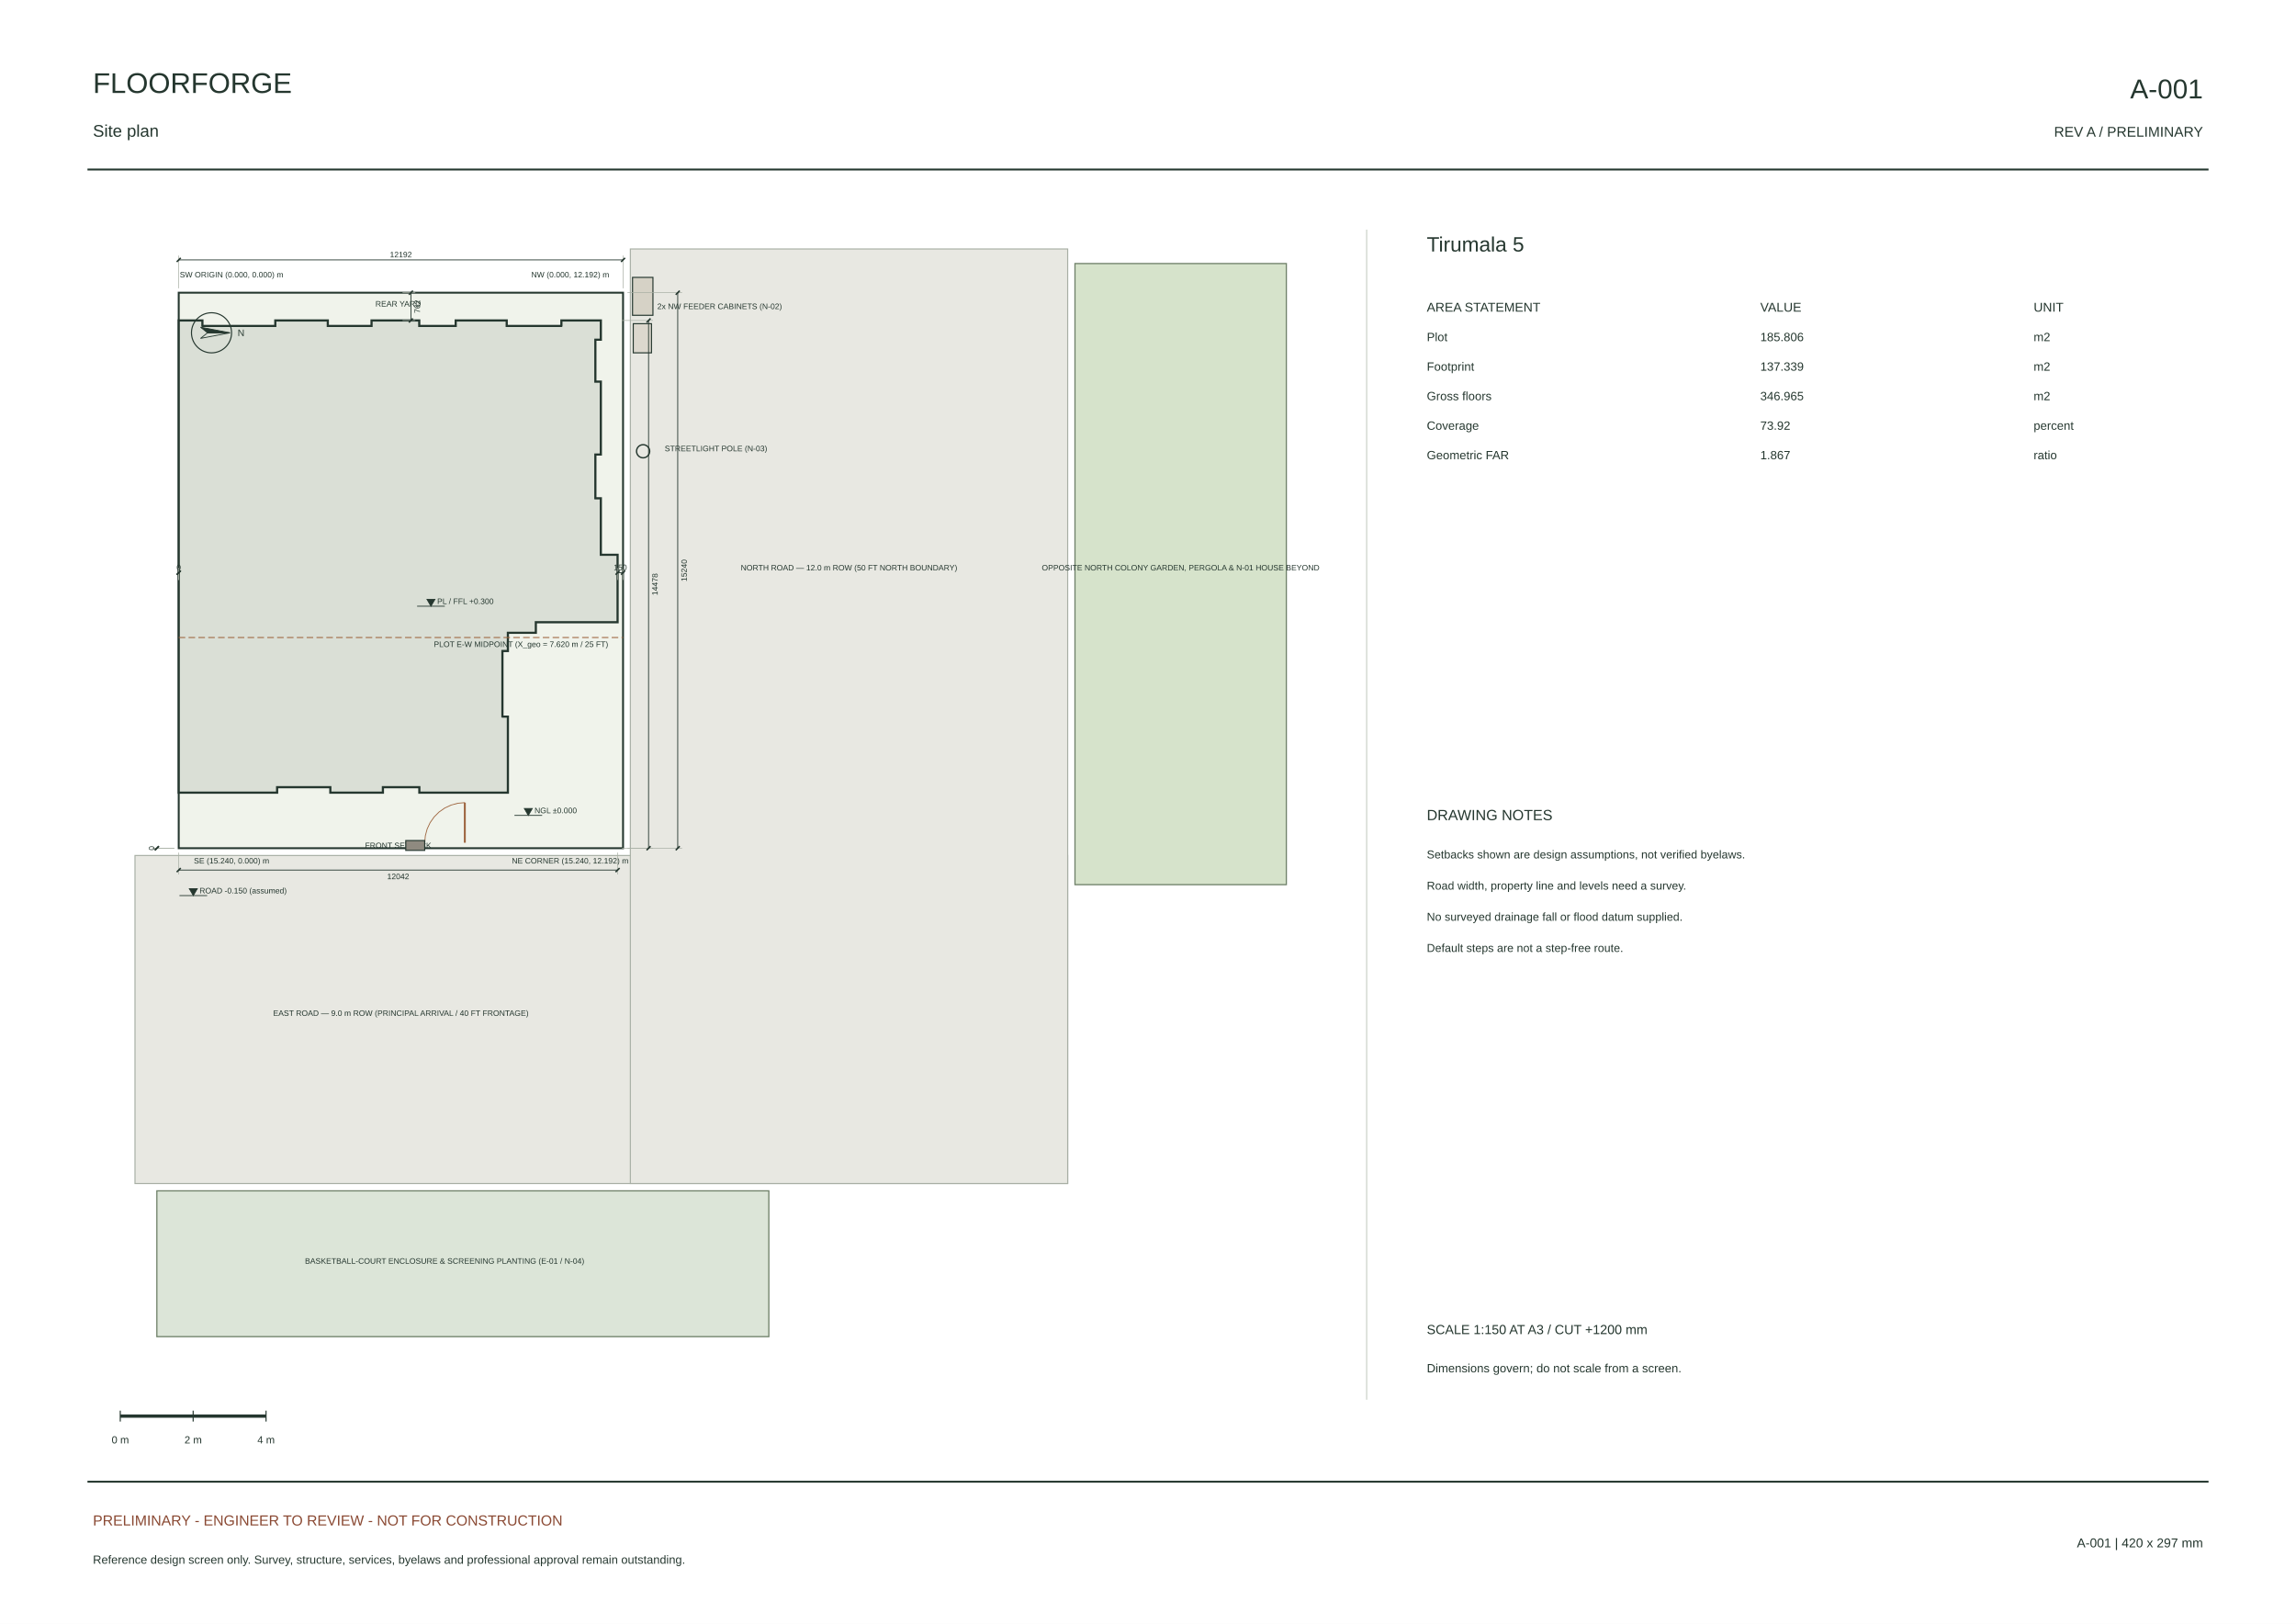
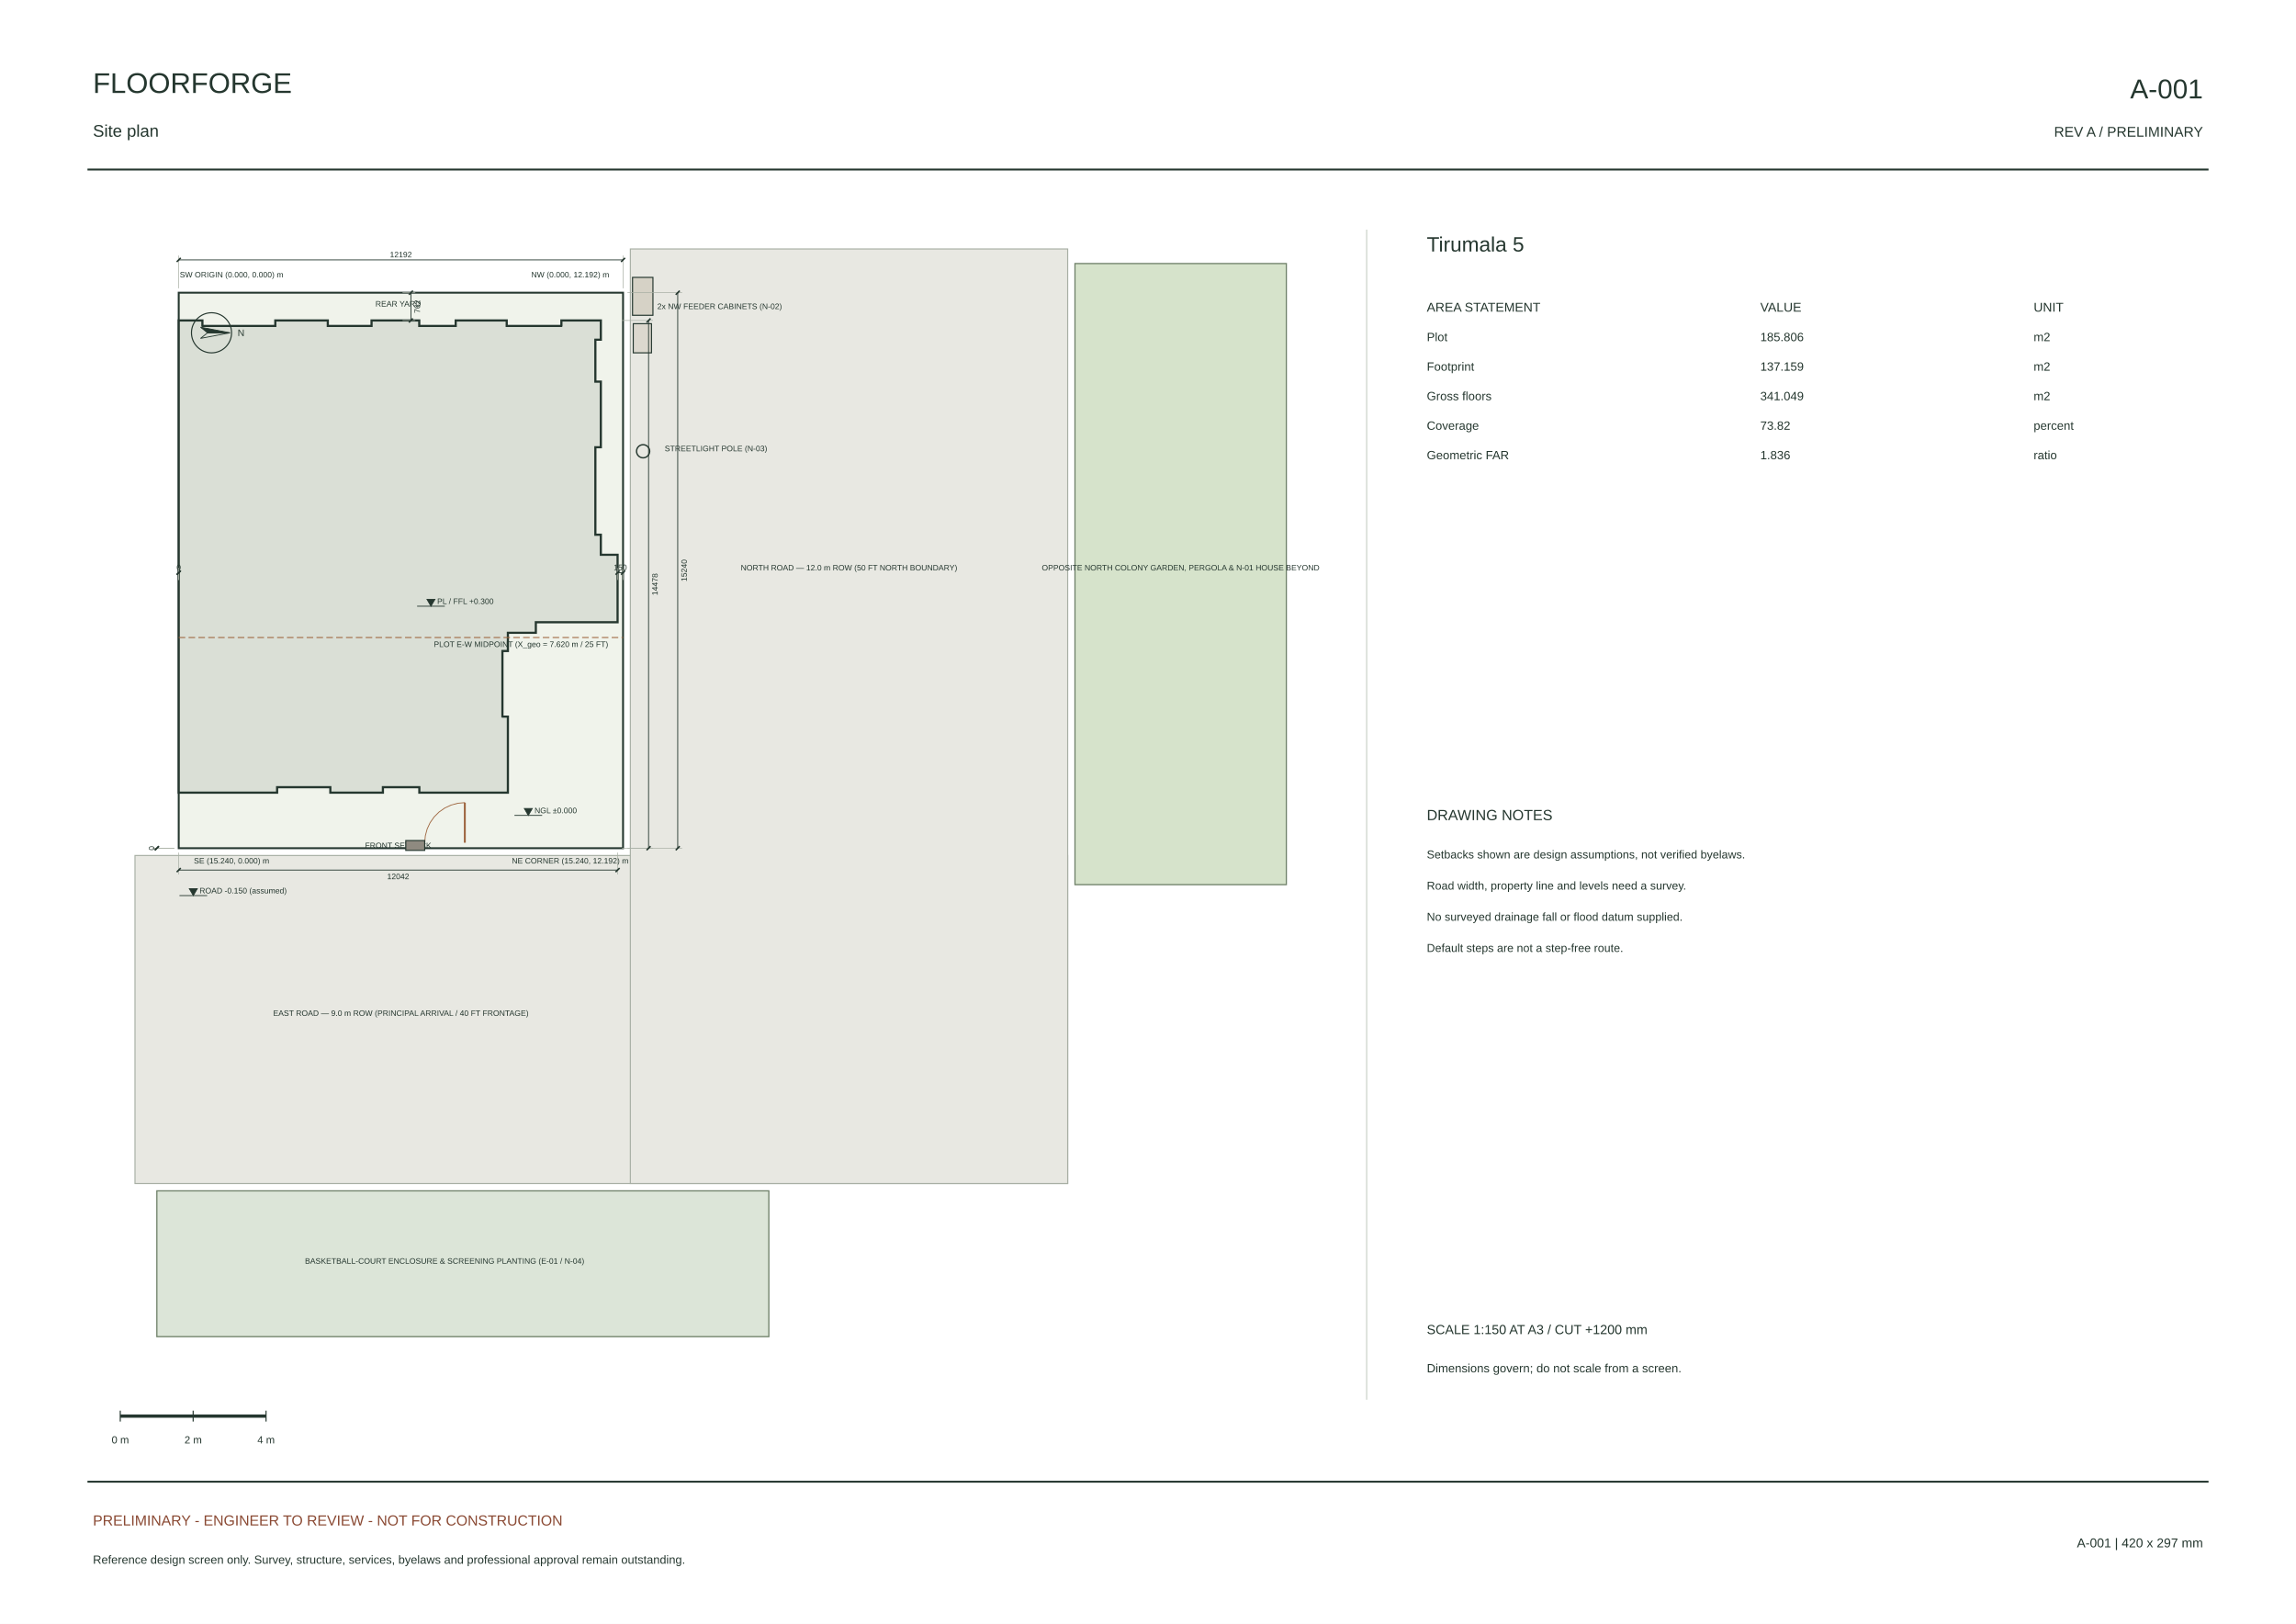
<svg xmlns="http://www.w3.org/2000/svg" width="420mm" height="297mm" viewBox="0 0 420 297">
  <rect width="420" height="297" fill="white" />
  <g font-family="Arial,Helvetica,sans-serif">
    <path d="M 16 31 H 404 M 16 271 H 404" stroke="#25372f" stroke-width=".35" />
    <text x="17" y="17" fill="#25372f" font-size="5.2" text-anchor="start">FLOORFORGE</text>
    <text x="17" y="25" fill="#25372f" font-size="3.1" text-anchor="start">Site plan</text>
    <text x="403" y="18" fill="#25372f" font-size="5" text-anchor="end">A-001</text>
    <text x="403" y="25" fill="#25372f" font-size="2.6" text-anchor="end">REV A / PRELIMINARY</text>
    <polygon points="32.693,155.133 113.973,155.133 113.973,53.533 32.693,53.533 32.693,155.133" fill="#f0f3eb" stroke="#25372f" stroke-width="0.35" />
-     <polygon points="32.693,58.613 32.693,58.613 32.693,58.613 37.027,58.613 37.027,58.613 37.027,58.613 37.027,59.607 37.027,59.607 37.027,59.608 37.027,59.609 37.027,59.609 37.027,59.61 37.028,59.611 37.028,59.611 37.029,59.611 37.029,59.612 37.029,59.612 37.03,59.613 37.031,59.613 37.031,59.613 37.032,59.613 37.033,59.613 37.033,59.613 50.353,59.613 50.354,59.613 50.355,59.613 50.355,59.613 50.356,59.613 50.357,59.613 50.357,59.612 50.357,59.612 50.358,59.611 50.359,59.611 50.359,59.611 50.359,59.61 50.359,59.609 50.36,59.609 50.36,59.608 50.36,59.607 50.36,59.607 50.36,58.613 50.36,58.613 50.36,58.613 59.965,58.613 59.965,58.613 59.965,58.613 59.965,59.607 59.965,59.607 59.965,59.608 59.965,59.609 59.965,59.609 59.966,59.61 59.966,59.611 59.967,59.611 59.967,59.611 59.967,59.612 59.968,59.612 59.969,59.613 59.969,59.613 59.97,59.613 59.971,59.613 59.971,59.613 59.972,59.613 67.959,59.613 67.959,59.613 67.96,59.613 67.961,59.613 67.961,59.613 67.961,59.613 67.962,59.612 67.963,59.612 67.963,59.611 67.963,59.611 67.964,59.611 67.964,59.61 67.965,59.609 67.965,59.609 67.965,59.608 67.965,59.607 67.965,59.607 67.965,58.613 67.965,58.613 67.965,58.613 76.693,58.613 76.693,58.613 76.693,58.613 76.693,59.607 76.693,59.607 76.693,59.608 76.693,59.609 76.694,59.609 76.694,59.61 76.695,59.611 76.695,59.611 76.695,59.611 76.696,59.612 76.696,59.612 76.697,59.613 76.697,59.613 76.698,59.613 76.699,59.613 76.699,59.613 76.7,59.613 83.353,59.613 83.354,59.613 83.355,59.613 83.355,59.613 83.356,59.613 83.357,59.613 83.357,59.612 83.357,59.612 83.358,59.611 83.359,59.611 83.359,59.611 83.359,59.61 83.359,59.609 83.36,59.609 83.36,59.608 83.36,59.607 83.36,59.607 83.36,58.613 83.36,58.613 83.36,58.613 92.693,58.613 92.693,58.613 92.693,58.613 92.693,59.607 92.693,59.607 92.693,59.608 92.693,59.609 92.694,59.609 92.694,59.61 92.695,59.611 92.695,59.611 92.695,59.611 92.696,59.612 92.696,59.612 92.697,59.613 92.697,59.613 92.698,59.613 92.699,59.613 92.699,59.613 92.7,59.613 102.687,59.613 102.687,59.613 102.688,59.613 102.689,59.613 102.689,59.613 102.69,59.613 102.691,59.612 102.691,59.612 102.691,59.611 102.692,59.611 102.692,59.611 102.693,59.61 102.693,59.609 102.693,59.609 102.693,59.608 102.693,59.607 102.693,59.607 102.693,58.613 102.693,58.613 102.693,58.613 109.909,58.613 109.909,58.613 109.909,58.613 109.909,62.133 109.909,62.133 109.909,62.133 108.916,62.133 108.915,62.133 108.915,62.133 108.914,62.133 108.913,62.134 108.913,62.134 108.912,62.135 108.912,62.135 108.911,62.135 108.911,62.136 108.911,62.136 108.91,62.137 108.91,62.137 108.909,62.138 108.909,62.139 108.909,62.139 108.909,62.14 108.909,69.793 108.909,69.794 108.909,69.795 108.909,69.795 108.91,69.796 108.91,69.797 108.911,69.797 108.911,69.797 108.911,69.798 108.912,69.799 108.912,69.799 108.913,69.799 108.913,69.799 108.914,69.8 108.915,69.8 108.915,69.8 108.916,69.8 109.909,69.8 109.909,69.8 109.909,69.8 109.909,83.133 109.909,83.133 109.909,83.133 108.916,83.133 108.915,83.133 108.915,83.133 108.914,83.133 108.913,83.134 108.913,83.134 108.912,83.135 108.912,83.135 108.911,83.135 108.911,83.136 108.911,83.136 108.91,83.137 108.91,83.137 108.909,83.138 108.909,83.139 108.909,83.139 108.909,83.14 108.909,91.127 108.909,91.127 108.909,91.128 108.909,91.129 108.91,91.129 108.91,91.13 108.911,91.131 108.911,91.131 108.911,91.131 108.912,91.132 108.912,91.132 108.913,91.133 108.913,91.133 108.914,91.133 108.915,91.133 108.915,91.133 108.916,91.133 109.909,91.133 109.909,91.133 109.909,91.133 109.909,101.46 109.909,101.461 109.909,101.461 109.909,101.462 109.91,101.463 109.91,101.463 109.911,101.464 109.911,101.464 109.911,101.465 109.912,101.465 109.912,101.465 109.913,101.466 109.913,101.466 109.914,101.467 109.915,101.467 109.915,101.467 109.916,101.467 112.973,101.467 112.973,101.467 112.973,101.467 112.973,113.8 112.973,113.8 112.973,113.8 98.025,113.8 98.025,113.8 98.024,113.8 98.023,113.8 98.023,113.801 98.022,113.801 98.021,113.801 98.021,113.801 98.021,113.802 98.02,113.803 98.02,113.803 98.019,113.803 98.019,113.804 98.019,113.805 98.019,113.805 98.019,113.806 98.019,113.807 98.019,115.736 98.019,115.736 98.019,115.736 92.913,115.736 92.913,115.736 92.912,115.736 92.911,115.736 92.911,115.737 92.91,115.737 92.909,115.737 92.909,115.737 92.909,115.738 92.908,115.739 92.908,115.739 92.907,115.739 92.907,115.74 92.907,115.741 92.907,115.741 92.907,115.742 92.907,115.743 92.907,119.069 92.907,119.069 92.907,119.069 91.913,119.069 91.913,119.069 91.912,119.069 91.911,119.069 91.911,119.07 91.91,119.07 91.909,119.071 91.909,119.071 91.909,119.071 91.908,119.072 91.908,119.072 91.907,119.073 91.907,119.073 91.907,119.074 91.907,119.075 91.907,119.075 91.907,119.076 91.907,131.063 91.907,131.063 91.907,131.064 91.907,131.065 91.907,131.065 91.907,131.066 91.908,131.067 91.908,131.067 91.909,131.067 91.909,131.068 91.909,131.068 91.91,131.069 91.911,131.069 91.911,131.069 91.912,131.069 91.913,131.069 91.913,131.069 92.907,131.069 92.907,131.069 92.907,131.069 92.907,144.973 92.907,144.973 92.907,144.973 76.709,144.973 76.709,144.973 76.709,144.973 76.709,143.98 76.709,143.979 76.709,143.979 76.709,143.978 76.709,143.977 76.709,143.977 76.708,143.976 76.708,143.976 76.707,143.975 76.707,143.975 76.707,143.975 76.706,143.974 76.705,143.974 76.705,143.973 76.704,143.973 76.703,143.973 76.703,143.973 70.049,143.973 70.049,143.973 70.048,143.973 70.047,143.973 70.047,143.974 70.046,143.974 70.045,143.975 70.045,143.975 70.045,143.975 70.044,143.976 70.044,143.976 70.043,143.977 70.043,143.977 70.043,143.978 70.043,143.979 70.043,143.979 70.043,143.98 70.043,144.973 70.043,144.973 70.043,144.973 60.427,144.973 60.427,144.973 60.427,144.973 60.427,143.98 60.427,143.979 60.427,143.979 60.427,143.978 60.426,143.977 60.426,143.977 60.425,143.976 60.425,143.976 60.425,143.975 60.424,143.975 60.424,143.975 60.423,143.974 60.423,143.974 60.422,143.973 60.421,143.973 60.421,143.973 60.42,143.973 50.7,143.973 50.699,143.973 50.699,143.973 50.698,143.973 50.697,143.974 50.697,143.974 50.696,143.975 50.696,143.975 50.695,143.975 50.695,143.976 50.695,143.976 50.694,143.977 50.694,143.977 50.693,143.978 50.693,143.979 50.693,143.979 50.693,143.98 50.693,144.973 50.693,144.973 50.693,144.973 32.693,144.973 32.693,144.973 32.693,144.973" fill="#dadfd6" stroke="#25372f" stroke-width="0.4" />
+     <polygon points="32.693,58.613 32.693,58.613 32.693,58.613 37.027,58.613 37.027,58.613 37.027,58.613 37.027,59.607 37.027,59.607 37.027,59.608 37.027,59.609 37.027,59.609 37.027,59.61 37.028,59.611 37.028,59.611 37.029,59.611 37.029,59.612 37.029,59.612 37.03,59.613 37.031,59.613 37.031,59.613 37.032,59.613 37.033,59.613 37.033,59.613 50.353,59.613 50.354,59.613 50.355,59.613 50.355,59.613 50.356,59.613 50.357,59.613 50.357,59.612 50.357,59.612 50.358,59.611 50.359,59.611 50.359,59.611 50.359,59.61 50.359,59.609 50.36,59.609 50.36,59.608 50.36,59.607 50.36,59.607 50.36,58.613 50.36,58.613 50.36,58.613 59.965,58.613 59.965,58.613 59.965,58.613 59.965,59.607 59.965,59.607 59.965,59.608 59.965,59.609 59.965,59.609 59.966,59.61 59.966,59.611 59.967,59.611 59.967,59.611 59.967,59.612 59.968,59.612 59.969,59.613 59.969,59.613 59.97,59.613 59.971,59.613 59.971,59.613 59.972,59.613 67.959,59.613 67.959,59.613 67.96,59.613 67.961,59.613 67.961,59.613 67.961,59.613 67.962,59.612 67.963,59.612 67.963,59.611 67.963,59.611 67.964,59.611 67.964,59.61 67.965,59.609 67.965,59.609 67.965,59.608 67.965,59.607 67.965,59.607 67.965,58.613 67.965,58.613 67.965,58.613 76.693,58.613 76.693,58.613 76.693,58.613 76.693,59.607 76.693,59.607 76.693,59.608 76.693,59.609 76.694,59.609 76.694,59.61 76.695,59.611 76.695,59.611 76.695,59.611 76.696,59.612 76.696,59.612 76.697,59.613 76.697,59.613 76.698,59.613 76.699,59.613 76.699,59.613 76.7,59.613 83.353,59.613 83.354,59.613 83.355,59.613 83.355,59.613 83.356,59.613 83.357,59.613 83.357,59.612 83.357,59.612 83.358,59.611 83.359,59.611 83.359,59.611 83.359,59.61 83.359,59.609 83.36,59.609 83.36,59.608 83.36,59.607 83.36,59.607 83.36,58.613 83.36,58.613 83.36,58.613 92.693,58.613 92.693,58.613 92.693,58.613 92.693,59.607 92.693,59.607 92.693,59.608 92.693,59.609 92.694,59.609 92.694,59.61 92.695,59.611 92.695,59.611 92.695,59.611 92.696,59.612 92.696,59.612 92.697,59.613 92.697,59.613 92.698,59.613 92.699,59.613 92.699,59.613 92.7,59.613 102.687,59.613 102.687,59.613 102.688,59.613 102.689,59.613 102.689,59.613 102.69,59.613 102.691,59.612 102.691,59.612 102.691,59.611 102.692,59.611 102.692,59.611 102.693,59.61 102.693,59.609 102.693,59.609 102.693,59.608 102.693,59.607 102.693,59.607 102.693,58.613 102.693,58.613 102.693,58.613 109.909,58.613 109.909,58.613 109.909,58.613 109.909,62.133 109.909,62.133 109.909,62.133 108.916,62.133 108.915,62.133 108.915,62.133 108.914,62.133 108.913,62.134 108.913,62.134 108.912,62.135 108.912,62.135 108.911,62.135 108.911,62.136 108.911,62.136 108.91,62.137 108.91,62.137 108.909,62.138 108.909,62.139 108.909,62.139 108.909,62.14 108.909,69.793 108.909,69.794 108.909,69.795 108.909,69.795 108.91,69.796 108.91,69.797 108.911,69.797 108.911,69.797 108.911,69.798 108.912,69.799 108.912,69.799 108.913,69.799 108.913,69.799 108.914,69.8 108.915,69.8 108.915,69.8 108.916,69.8 109.909,69.8 109.909,69.8 109.909,69.8 109.909,81.8 109.909,81.8 109.909,81.8 108.916,81.8 108.915,81.8 108.915,81.8 108.914,81.8 108.913,81.801 108.913,81.801 108.912,81.801 108.912,81.801 108.911,81.802 108.911,81.803 108.911,81.803 108.91,81.803 108.91,81.804 108.909,81.805 108.909,81.805 108.909,81.806 108.909,81.807 108.909,97.793 108.909,97.794 108.909,97.795 108.909,97.795 108.91,97.796 108.91,97.797 108.911,97.797 108.911,97.797 108.911,97.798 108.912,97.799 108.912,97.799 108.913,97.799 108.913,97.799 108.914,97.8 108.915,97.8 108.915,97.8 108.916,97.8 109.909,97.8 109.909,97.8 109.909,97.8 109.909,101.46 109.909,101.461 109.909,101.461 109.909,101.462 109.91,101.463 109.91,101.463 109.911,101.464 109.911,101.464 109.911,101.465 109.912,101.465 109.912,101.465 109.913,101.466 109.913,101.466 109.914,101.467 109.915,101.467 109.915,101.467 109.916,101.467 112.973,101.467 112.973,101.467 112.973,101.467 112.973,113.8 112.973,113.8 112.973,113.8 98.025,113.8 98.025,113.8 98.024,113.8 98.023,113.8 98.023,113.801 98.022,113.801 98.021,113.801 98.021,113.801 98.021,113.802 98.02,113.803 98.02,113.803 98.019,113.803 98.019,113.804 98.019,113.805 98.019,113.805 98.019,113.806 98.019,113.807 98.019,115.736 98.019,115.736 98.019,115.736 92.913,115.736 92.913,115.736 92.912,115.736 92.911,115.736 92.911,115.737 92.91,115.737 92.909,115.737 92.909,115.737 92.909,115.738 92.908,115.739 92.908,115.739 92.907,115.739 92.907,115.74 92.907,115.741 92.907,115.741 92.907,115.742 92.907,115.743 92.907,119.069 92.907,119.069 92.907,119.069 91.913,119.069 91.913,119.069 91.912,119.069 91.911,119.069 91.911,119.07 91.91,119.07 91.909,119.071 91.909,119.071 91.909,119.071 91.908,119.072 91.908,119.072 91.907,119.073 91.907,119.073 91.907,119.074 91.907,119.075 91.907,119.075 91.907,119.076 91.907,131.063 91.907,131.063 91.907,131.064 91.907,131.065 91.907,131.065 91.907,131.066 91.908,131.067 91.908,131.067 91.909,131.067 91.909,131.068 91.909,131.068 91.91,131.069 91.911,131.069 91.911,131.069 91.912,131.069 91.913,131.069 91.913,131.069 92.907,131.069 92.907,131.069 92.907,131.069 92.907,144.973 92.907,144.973 92.907,144.973 76.709,144.973 76.709,144.973 76.709,144.973 76.709,143.98 76.709,143.979 76.709,143.979 76.709,143.978 76.709,143.977 76.709,143.977 76.708,143.976 76.708,143.976 76.707,143.975 76.707,143.975 76.707,143.975 76.706,143.974 76.705,143.974 76.705,143.973 76.704,143.973 76.703,143.973 76.703,143.973 70.049,143.973 70.049,143.973 70.048,143.973 70.047,143.973 70.047,143.974 70.046,143.974 70.045,143.975 70.045,143.975 70.045,143.975 70.044,143.976 70.044,143.976 70.043,143.977 70.043,143.977 70.043,143.978 70.043,143.979 70.043,143.979 70.043,143.98 70.043,144.973 70.043,144.973 70.043,144.973 60.427,144.973 60.427,144.973 60.427,144.973 60.427,143.98 60.427,143.979 60.427,143.979 60.427,143.978 60.426,143.977 60.426,143.977 60.425,143.976 60.425,143.976 60.425,143.975 60.424,143.975 60.424,143.975 60.423,143.974 60.423,143.974 60.422,143.973 60.421,143.973 60.421,143.973 60.42,143.973 50.7,143.973 50.699,143.973 50.699,143.973 50.698,143.973 50.697,143.974 50.697,143.974 50.696,143.975 50.696,143.975 50.695,143.975 50.695,143.976 50.695,143.976 50.694,143.977 50.694,143.977 50.693,143.978 50.693,143.979 50.693,143.979 50.693,143.98 50.693,144.973 50.693,144.973 50.693,144.973 32.693,144.973 32.693,144.973 32.693,144.973" fill="#dadfd6" stroke="#25372f" stroke-width="0.4" />
    <polygon points="24.693,216.467 195.307,216.467 195.307,156.467 24.693,156.467" fill="#e8e8e2" stroke="#a8afa4" stroke-width="0.2" />
    <text x="73.333" y="185.8" fill="#25372f" font-size="1.45" text-anchor="middle">EAST ROAD — 9.0 m ROW (PRINCIPAL ARRIVAL / 40 FT FRONTAGE)</text>
    <polygon points="28.693,244.467 140.64,244.467 140.64,217.8 28.693,217.8" fill="#dce5d8" stroke="#6e8068" stroke-width="0.22" />
    <text x="81.333" y="231.133" fill="#25372f" font-size="1.45" text-anchor="middle">BASKETBALL-COURT ENCLOSURE &amp; SCREENING PLANTING (E-01 / N-04)</text>
    <polygon points="115.307,216.467 195.307,216.467 195.307,45.533 115.307,45.533" fill="#e8e8e2" stroke="#a8afa4" stroke-width="0.2" />
    <text x="155.307" y="104.333" fill="#25372f" font-size="1.45" text-anchor="middle">NORTH ROAD — 12.0 m ROW (50 FT NORTH BOUNDARY)</text>
    <polygon points="196.64,161.8 235.307,161.8 235.307,48.2 196.64,48.2" fill="#d6e3cb" stroke="#6e8068" stroke-width="0.22" />
    <text x="215.973" y="104.333" fill="#25372f" font-size="1.45" text-anchor="middle">OPPOSITE NORTH COLONY GARDEN, PERGOLA &amp; N-01 HOUSE BEYOND</text>
    <polygon points="115.84,64.533 119.173,64.533 119.173,59.2 115.84,59.2" fill="#dcd8ce" stroke="#25372f" stroke-width="0.2" />
    <polygon points="115.707,57.667 119.44,57.667 119.44,50.733 115.707,50.733" fill="#d6d2c6" stroke="#25372f" stroke-width="0.2" />
    <text x="131.64" y="56.533" fill="#25372f" font-size="1.45" text-anchor="middle">2x NW FEEDER CABINETS (N-02)</text>
    <circle cx="117.64" cy="82.533" r="1.2" fill="none" stroke="#25372f" stroke-width="0.25" />
    <text x="130.973" y="82.533" fill="#25372f" font-size="1.45" text-anchor="middle">STREETLIGHT POLE (N-03)</text>
    <path d="M 32.693 116.6 L 113.973 116.6" fill="none" stroke="#9e653f" stroke-width="0.18" stroke-dasharray="1.2 .6" />
    <text x="95.307" y="118.333" fill="#25372f" font-size="1.45" text-anchor="middle">PLOT E-W MIDPOINT (X_geo = 7.620 m / 25 FT)</text>
    <text x="42.36" y="50.733" fill="#25372f" font-size="1.45" text-anchor="middle">SW ORIGIN (0.000, 0.000) m</text>
    <text x="42.36" y="157.933" fill="#25372f" font-size="1.45" text-anchor="middle">SE (15.240, 0.000) m</text>
    <text x="104.307" y="50.733" fill="#25372f" font-size="1.45" text-anchor="middle">NW (0.000, 12.192) m</text>
    <text x="104.307" y="157.933" fill="#25372f" font-size="1.45" text-anchor="middle">NE CORNER (15.240, 12.192) m</text>
    <text x="72.833" y="155.133" fill="#25372f" font-size="1.45" text-anchor="middle">FRONT SETBACK</text>
    <text x="72.833" y="56.073" fill="#25372f" font-size="1.45" text-anchor="middle">REAR YARD</text>
    <path d="M 85.027 154.133 L 85.027 146.8" fill="none" stroke="#9e653f" stroke-width="0.35" />
    <polyline points="77.693,154.133 77.805,152.86 78.136,151.625 78.676,150.467 79.409,149.42 80.313,148.516 81.36,147.782 82.519,147.242 83.753,146.911 85.027,146.8" fill="none" stroke="#9e653f" stroke-width="0.15" />
    <polygon points="74.227,155.533 77.693,155.533 77.693,153.733 74.227,153.733" fill="#8f8a80" stroke="#25372f" stroke-width="0.2" />
    <path d="M 32.693 52.733 L 32.693 46.733" fill="none" stroke="#a8afa4" stroke-width="0.12" />
    <path d="M 113.973 52.733 L 113.973 46.733" fill="none" stroke="#a8afa4" stroke-width="0.12" />
    <path d="M 32.693 47.533 L 113.973 47.533" fill="none" stroke="#25372f" stroke-width="0.15" />
    <path d="M 32.327 47.9 L 33.06 47.167" fill="none" stroke="#25372f" stroke-width="0.28" />
    <path d="M 113.607 47.9 L 114.34 47.167" fill="none" stroke="#25372f" stroke-width="0.28" />
    <text x="73.333" y="47.067" fill="#25372f" font-size="1.45" text-anchor="middle">12192</text>
    <path d="M 114.773 155.133 L 124.773 155.133" fill="none" stroke="#a8afa4" stroke-width="0.12" />
    <path d="M 114.773 53.533 L 124.773 53.533" fill="none" stroke="#a8afa4" stroke-width="0.12" />
    <path d="M 123.973 155.133 L 123.973 53.533" fill="none" stroke="#25372f" stroke-width="0.15" />
    <path d="M 123.607 155.5 L 124.34 154.767" fill="none" stroke="#25372f" stroke-width="0.28" />
    <path d="M 123.607 53.9 L 124.34 53.167" fill="none" stroke="#25372f" stroke-width="0.28" />
    <text x="125.64" y="104.333" fill="#25372f" font-size="1.45" text-anchor="middle" transform="rotate(-90.0 125.64 104.3333)">15240</text>
    <path d="M 32.693 155.933 L 32.693 159.933" fill="none" stroke="#a8afa4" stroke-width="0.12" />
    <path d="M 112.973 155.933 L 112.973 159.933" fill="none" stroke="#a8afa4" stroke-width="0.12" />
    <path d="M 32.693 159.133 L 112.973 159.133" fill="none" stroke="#25372f" stroke-width="0.15" />
    <path d="M 32.327 159.5 L 33.06 158.767" fill="none" stroke="#25372f" stroke-width="0.28" />
    <path d="M 112.607 159.5 L 113.34 158.767" fill="none" stroke="#25372f" stroke-width="0.28" />
    <text x="72.833" y="160.8" fill="#25372f" font-size="1.45" text-anchor="middle">12042</text>
    <path d="M 31.893 155.133 L 27.893 155.133" fill="none" stroke="#a8afa4" stroke-width="0.12" />
    <path d="M 31.893 155.133 L 27.893 155.133" fill="none" stroke="#a8afa4" stroke-width="0.12" />
    <path d="M 28.693 155.133 L 28.693 155.133" fill="none" stroke="#25372f" stroke-width="0.15" />
    <path d="M 28.327 155.5 L 29.06 154.767" fill="none" stroke="#25372f" stroke-width="0.28" />
    <path d="M 28.327 155.5 L 29.06 154.767" fill="none" stroke="#25372f" stroke-width="0.28" />
    <text x="28.227" y="155.133" fill="#25372f" font-size="1.45" text-anchor="middle" transform="rotate(-90.0 28.2267 155.1333)">0</text>
    <path d="M 73.633 58.613 L 75.967 58.613" fill="none" stroke="#a8afa4" stroke-width="0.12" />
    <path d="M 73.633 53.533 L 75.967 53.533" fill="none" stroke="#a8afa4" stroke-width="0.12" />
    <path d="M 75.167 58.613 L 75.167 53.533" fill="none" stroke="#25372f" stroke-width="0.15" />
    <path d="M 74.8 58.98 L 75.533 58.247" fill="none" stroke="#25372f" stroke-width="0.28" />
    <path d="M 74.8 53.9 L 75.533 53.167" fill="none" stroke="#25372f" stroke-width="0.28" />
    <text x="76.833" y="56.073" fill="#25372f" font-size="1.45" text-anchor="middle" transform="rotate(-90.0 76.8333 56.0733)">762</text>
    <path d="M 32.693 106.073 L 32.693 103.94" fill="none" stroke="#a8afa4" stroke-width="0.12" />
    <path d="M 32.693 106.073 L 32.693 103.94" fill="none" stroke="#a8afa4" stroke-width="0.12" />
    <path d="M 32.693 104.74 L 32.693 104.74" fill="none" stroke="#25372f" stroke-width="0.15" />
    <path d="M 32.327 105.107 L 33.06 104.373" fill="none" stroke="#25372f" stroke-width="0.28" />
    <path d="M 32.327 105.107 L 33.06 104.373" fill="none" stroke="#25372f" stroke-width="0.28" />
    <text x="32.693" y="104.273" fill="#25372f" font-size="1.45" text-anchor="middle">0</text>
    <path d="M 112.973 106.073 L 112.973 103.94" fill="none" stroke="#a8afa4" stroke-width="0.12" />
    <path d="M 113.973 106.073 L 113.973 103.94" fill="none" stroke="#a8afa4" stroke-width="0.12" />
    <path d="M 112.973 104.74 L 113.973 104.74" fill="none" stroke="#25372f" stroke-width="0.15" />
    <path d="M 112.607 105.107 L 113.34 104.373" fill="none" stroke="#25372f" stroke-width="0.28" />
    <path d="M 113.607 105.107 L 114.34 104.373" fill="none" stroke="#25372f" stroke-width="0.28" />
    <text x="113.473" y="104.273" fill="#25372f" font-size="1.45" text-anchor="middle">150</text>
    <path d="M 113.773 155.133 L 119.44 155.133" fill="none" stroke="#a8afa4" stroke-width="0.12" />
    <path d="M 113.773 58.613 L 119.44 58.613" fill="none" stroke="#a8afa4" stroke-width="0.12" />
    <path d="M 118.64 155.133 L 118.64 58.613" fill="none" stroke="#25372f" stroke-width="0.15" />
    <path d="M 118.273 155.5 L 119.007 154.767" fill="none" stroke="#25372f" stroke-width="0.28" />
    <path d="M 118.273 58.98 L 119.007 58.247" fill="none" stroke="#25372f" stroke-width="0.28" />
    <text x="120.307" y="106.873" fill="#25372f" font-size="1.45" text-anchor="middle" transform="rotate(-90.0 120.3067 106.8733)">14478</text>
    <polygon points="34.627,162.533 36.093,162.533 35.36,163.8" fill="#25372f" stroke="#25372f" stroke-width="0.15" />
    <path d="M 32.827 163.8 L 37.893 163.8" fill="none" stroke="#25372f" stroke-width="0.15" />
    <text x="36.493" y="163.4" fill="#25372f" font-size="1.45" text-anchor="start">ROAD -0.150 (assumed)</text>
    <polygon points="95.907,147.867 97.373,147.867 96.64,149.133" fill="#25372f" stroke="#25372f" stroke-width="0.15" />
    <path d="M 94.107 149.133 L 99.173 149.133" fill="none" stroke="#25372f" stroke-width="0.15" />
    <text x="97.773" y="148.733" fill="#25372f" font-size="1.45" text-anchor="start">NGL ±0.000</text>
    <polygon points="78.1,109.607 79.567,109.607 78.833,110.873" fill="#25372f" stroke="#25372f" stroke-width="0.15" />
    <path d="M 76.3 110.873 L 81.367 110.873" fill="none" stroke="#25372f" stroke-width="0.15" />
    <text x="79.967" y="110.473" fill="#25372f" font-size="1.45" text-anchor="start">PL / FFL +0.300</text>
    <circle cx="38.693" cy="60.867" r="3.667" fill="none" stroke="#25372f" stroke-width="0.2" />
    <polygon points="42.067,60.867 36.677,59.84 37.96,60.867" fill="#25372f" stroke="#25372f" stroke-width="0.15" />
    <polygon points="42.067,60.867 36.677,61.893 37.96,60.867" fill="none" stroke="#25372f" stroke-width="0.15" />
    <text x="44.093" y="61.467" fill="#25372f" font-size="1.733" text-anchor="middle">N</text>
    <path d="M 250 42 V 256" stroke="#c9d0c7" stroke-width=".2" />
    <text x="261" y="46" fill="#25372f" font-size="3.8" text-anchor="start">Tirumala 5</text>
    <text x="261" y="57" fill="#25372f" font-size="2.35" text-anchor="start">AREA STATEMENT</text>
    <text x="322" y="57" fill="#25372f" font-size="2.35" text-anchor="start">VALUE</text>
    <text x="372" y="57" fill="#25372f" font-size="2.35" text-anchor="start">UNIT</text>
    <text x="261" y="62.4" fill="#25372f" font-size="2.2" text-anchor="start">Plot</text>
    <text x="322" y="62.4" fill="#25372f" font-size="2.2" text-anchor="start">185.806</text>
    <text x="372" y="62.4" fill="#25372f" font-size="2.2" text-anchor="start">m2</text>
    <text x="261" y="67.8" fill="#25372f" font-size="2.2" text-anchor="start">Footprint</text>
-     <text x="322" y="67.8" fill="#25372f" font-size="2.2" text-anchor="start">137.339</text>
+     <text x="322" y="67.8" fill="#25372f" font-size="2.2" text-anchor="start">137.159</text>
    <text x="372" y="67.8" fill="#25372f" font-size="2.2" text-anchor="start">m2</text>
    <text x="261" y="73.2" fill="#25372f" font-size="2.2" text-anchor="start">Gross floors</text>
-     <text x="322" y="73.2" fill="#25372f" font-size="2.2" text-anchor="start">346.965</text>
+     <text x="322" y="73.2" fill="#25372f" font-size="2.2" text-anchor="start">341.049</text>
    <text x="372" y="73.2" fill="#25372f" font-size="2.2" text-anchor="start">m2</text>
    <text x="261" y="78.6" fill="#25372f" font-size="2.2" text-anchor="start">Coverage</text>
-     <text x="322" y="78.6" fill="#25372f" font-size="2.2" text-anchor="start">73.92</text>
+     <text x="322" y="78.6" fill="#25372f" font-size="2.2" text-anchor="start">73.82</text>
    <text x="372" y="78.6" fill="#25372f" font-size="2.2" text-anchor="start">percent</text>
    <text x="261" y="84" fill="#25372f" font-size="2.2" text-anchor="start">Geometric FAR</text>
-     <text x="322" y="84" fill="#25372f" font-size="2.2" text-anchor="start">1.867</text>
+     <text x="322" y="84" fill="#25372f" font-size="2.2" text-anchor="start">1.836</text>
    <text x="372" y="84" fill="#25372f" font-size="2.2" text-anchor="start">ratio</text>
    <text x="261" y="150" fill="#25372f" font-size="2.7" text-anchor="start">DRAWING NOTES</text>
    <text x="261" y="157" fill="#25372f" font-size="2.1" text-anchor="start">Setbacks shown are design assumptions, not verified byelaws.</text>
    <text x="261" y="162.7" fill="#25372f" font-size="2.1" text-anchor="start">Road width, property line and levels need a survey.</text>
    <text x="261" y="168.4" fill="#25372f" font-size="2.1" text-anchor="start">No surveyed drainage fall or flood datum supplied.</text>
    <text x="261" y="174.1" fill="#25372f" font-size="2.1" text-anchor="start">Default steps are not a step-free route.</text>
    <text x="261" y="244" fill="#25372f" font-size="2.4" text-anchor="start">SCALE 1:150 AT A3 / CUT +1200 mm</text>
    <text x="261" y="251" fill="#25372f" font-size="2.2" text-anchor="start">Dimensions govern; do not scale from a screen.</text>
    <path d="M 22 259 H 48.667" stroke="#25372f" stroke-width=".6" />
    <path d="M 22.0 258 V 260" stroke="#25372f" stroke-width=".2" />
    <text x="22" y="264" fill="#25372f" font-size="1.9" text-anchor="middle">0 m</text>
    <path d="M 35.333 258 V 260" stroke="#25372f" stroke-width=".2" />
    <text x="35.333" y="264" fill="#25372f" font-size="1.9" text-anchor="middle">2 m</text>
    <path d="M 48.667 258 V 260" stroke="#25372f" stroke-width=".2" />
    <text x="48.667" y="264" fill="#25372f" font-size="1.9" text-anchor="middle">4 m</text>
    <text x="17" y="279" fill="#8a4933" font-size="2.65" text-anchor="start">PRELIMINARY - ENGINEER TO REVIEW - NOT FOR CONSTRUCTION</text>
    <text x="17" y="286" fill="#25372f" font-size="2.15" text-anchor="start">Reference design screen only. Survey, structure, services, byelaws and professional approval remain outstanding.</text>
    <text x="403" y="283" fill="#25372f" font-size="2.35" text-anchor="end">A-001  |  420 x 297 mm</text>
  </g>
</svg>
